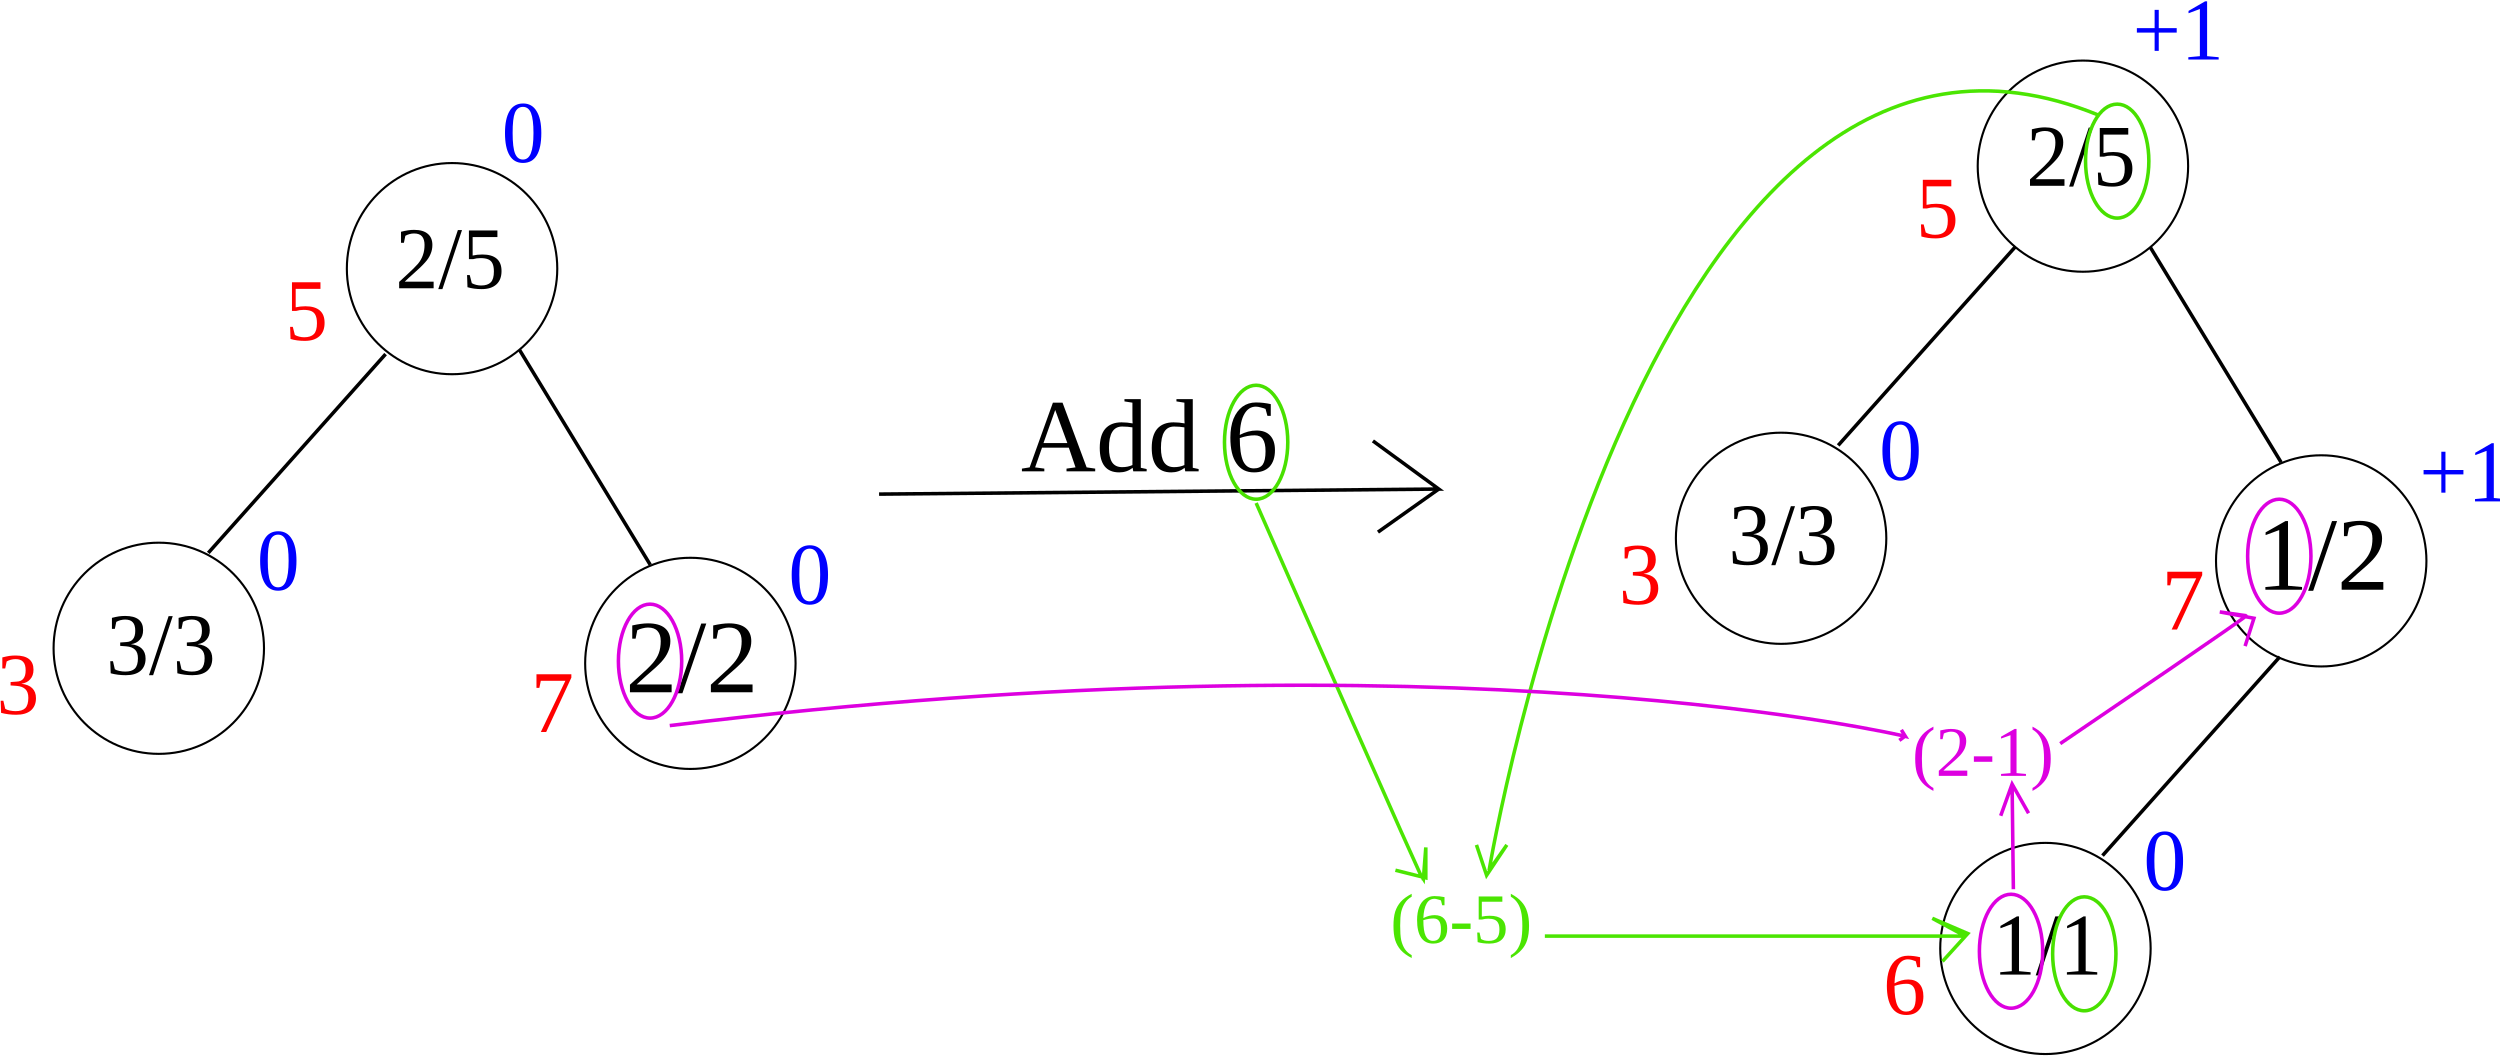
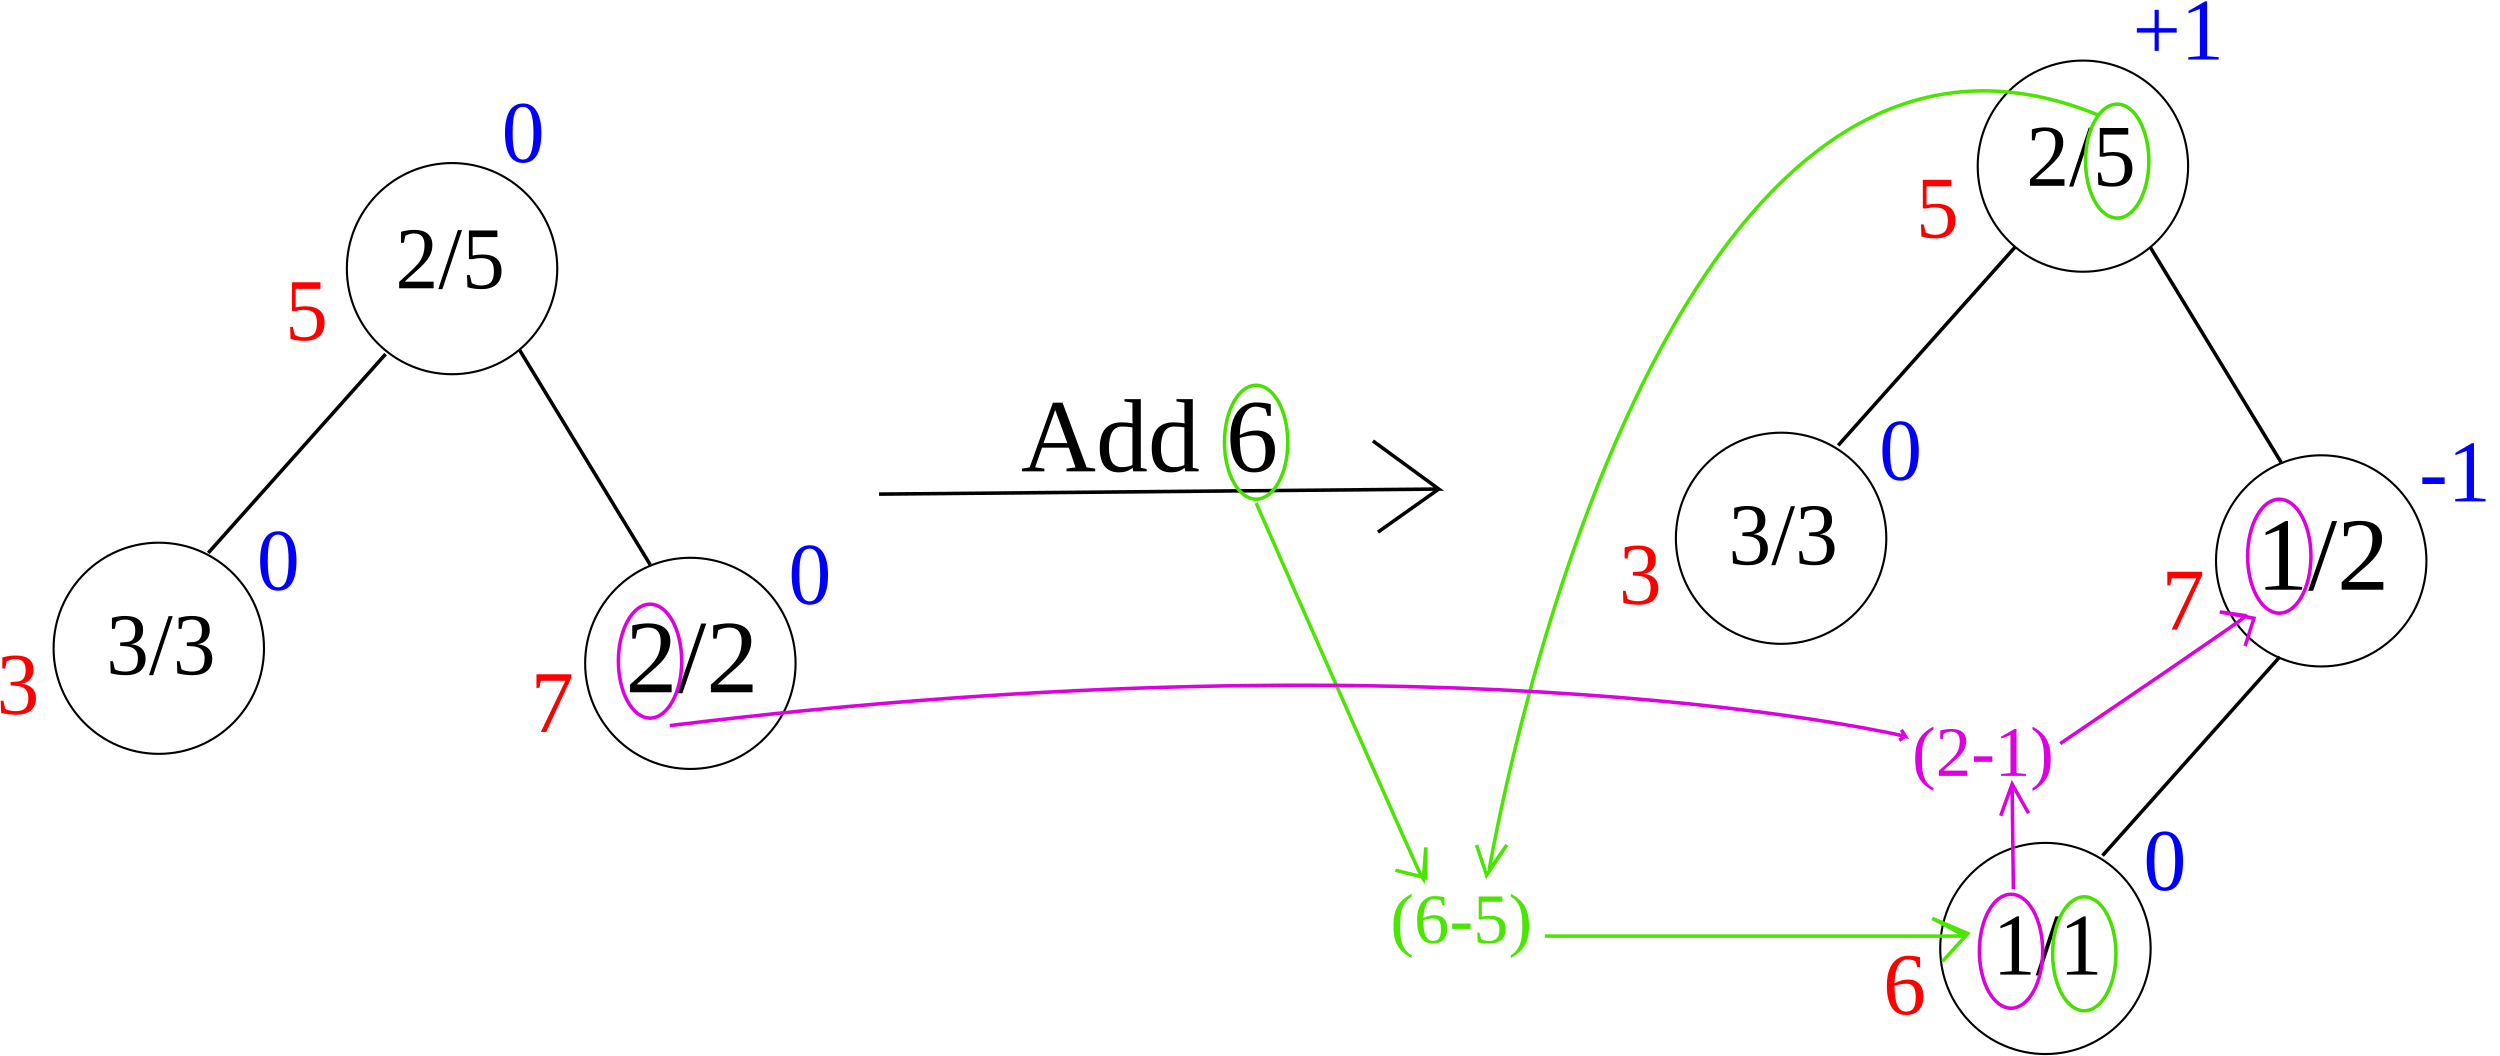
<svg xmlns="http://www.w3.org/2000/svg" width="186.56mm" height="78.736mm" viewBox="0 0 186.56 78.736" version="1.1" id="svg972">
  <defs id="defs966" />
  <g id="layer1" transform="translate(-1.99034,-29.81108)">
    <ellipse style="opacity:1;fill:none;fill-opacity:1;fill-rule:nonzero;stroke:#000000;stroke-width:0.157;stroke-miterlimit:4;stroke-dasharray:none;stroke-opacity:1;paint-order:stroke markers fill" id="path815-5-2-1-4" cx="53.508" cy="79.314" rx="7.851" ry="7.879" />
    <text xml:space="preserve" style="font-style:normal;font-variant:normal;font-weight:normal;font-stretch:normal;font-size:7.761px;line-height:1.25;font-family:'Times New Roman';-inkscape-font-specification:'Times New Roman, Normal';font-variant-ligatures:normal;font-variant-caps:normal;font-variant-numeric:normal;font-feature-settings:normal;text-align:start;letter-spacing:0px;word-spacing:0px;writing-mode:lr-tb;text-anchor:start;fill:#000000;fill-opacity:1;stroke:none;stroke-width:0.265" x="48.655" y="81.465" id="text715">
      <tspan id="tspan713" x="48.655" y="81.465" style="stroke-width:0.265">2/2</tspan>
    </text>
    <text xml:space="preserve" style="font-style:normal;font-variant:normal;font-weight:normal;font-stretch:normal;font-size:6.488px;line-height:1.25;font-family:'Times New Roman';-inkscape-font-specification:'Times New Roman, Normal';font-variant-ligatures:normal;font-variant-caps:normal;font-variant-numeric:normal;font-feature-settings:normal;text-align:start;letter-spacing:0px;word-spacing:0px;writing-mode:lr-tb;text-anchor:start;fill:#0000ff;fill-opacity:1;stroke:none;stroke-width:0.221" x="61.698" y="73.814" id="text116-8-8-3" transform="scale(0.9858038,1.014401)">
      <tspan id="tspan114-5-4-8" x="61.698" y="73.814" style="fill:#0000ff;stroke-width:0.221">0</tspan>
    </text>
    <text xml:space="preserve" style="font-style:normal;font-variant:normal;font-weight:normal;font-stretch:normal;font-size:6.488px;line-height:1.25;font-family:'Times New Roman';-inkscape-font-specification:'Times New Roman, Normal';font-variant-ligatures:normal;font-variant-caps:normal;font-variant-numeric:normal;font-feature-settings:normal;text-align:start;letter-spacing:0px;word-spacing:0px;writing-mode:lr-tb;text-anchor:start;fill:#ff0000;fill-opacity:1;stroke:none;stroke-width:0.221" x="42.206" y="83.238" id="text88-2-2" transform="scale(0.9858038,1.014401)">
      <tspan id="tspan86-9-4" x="42.206" y="83.238" style="fill:#ff0000;stroke-width:0.221">7</tspan>
    </text>
    <path style="fill:none;stroke:#000000;stroke-width:0.265px;stroke-linecap:butt;stroke-linejoin:miter;stroke-opacity:1" d="m 67.59,66.684 41.766,-0.378 -4.914,-3.591" id="path753" />
    <path style="fill:none;stroke:#000000;stroke-width:0.265px;stroke-linecap:butt;stroke-linejoin:miter;stroke-opacity:1" d="m 109.356,66.306 -4.536,3.213" id="path755" />
    <text xml:space="preserve" style="font-style:normal;font-variant:normal;font-weight:normal;font-stretch:normal;font-size:7.761px;line-height:1.25;font-family:'Times New Roman';-inkscape-font-specification:'Times New Roman, Normal';font-variant-ligatures:normal;font-variant-caps:normal;font-variant-numeric:normal;font-feature-settings:normal;text-align:start;letter-spacing:0px;word-spacing:0px;writing-mode:lr-tb;text-anchor:start;fill:#000000;fill-opacity:1;stroke:none;stroke-width:0.265" x="78.173" y="64.984" id="text759">
      <tspan id="tspan757" x="78.173" y="64.984" style="stroke-width:0.265">Add 6</tspan>
    </text>
    <ellipse style="opacity:1;fill:none;fill-opacity:1;fill-rule:nonzero;stroke:#000000;stroke-width:0.157;stroke-miterlimit:4;stroke-dasharray:none;stroke-opacity:1;paint-order:stroke markers fill" id="path815-2-2" cx="35.725" cy="49.858" rx="7.851" ry="7.879" />
    <ellipse style="opacity:1;fill:none;fill-opacity:1;fill-rule:nonzero;stroke:#000000;stroke-width:0.157;stroke-miterlimit:4;stroke-dasharray:none;stroke-opacity:1;paint-order:stroke markers fill" id="path815-6-0-8" cx="13.84" cy="78.188" rx="7.851" ry="7.879" />
    <text xml:space="preserve" style="font-style:normal;font-variant:normal;font-weight:normal;font-stretch:normal;font-size:6.488px;line-height:1.25;font-family:'Times New Roman';-inkscape-font-specification:'Times New Roman, Normal';font-variant-ligatures:normal;font-variant-caps:normal;font-variant-numeric:normal;font-feature-settings:normal;text-align:start;letter-spacing:0px;word-spacing:0px;writing-mode:lr-tb;text-anchor:start;fill:#000000;fill-opacity:1;stroke:none;stroke-width:0.221" x="31.955" y="50.596" id="text68-5-0" transform="scale(0.9858038,1.014401)">
      <tspan id="tspan66-7-7" x="31.955" y="50.596" style="stroke-width:0.221">2/5</tspan>
    </text>
    <text xml:space="preserve" style="font-style:normal;font-variant:normal;font-weight:normal;font-stretch:normal;font-size:6.488px;line-height:1.25;font-family:'Times New Roman';-inkscape-font-specification:'Times New Roman, Normal';font-variant-ligatures:normal;font-variant-caps:normal;font-variant-numeric:normal;font-feature-settings:normal;text-align:start;letter-spacing:0px;word-spacing:0px;writing-mode:lr-tb;text-anchor:start;fill:#000000;fill-opacity:1;stroke:none;stroke-width:0.221" x="10.054" y="78.999" id="text76-5-2" transform="scale(0.9858038,1.014401)">
      <tspan id="tspan74-3-3" x="10.054" y="78.999" style="stroke-width:0.221">3/3</tspan>
    </text>
    <text xml:space="preserve" style="font-style:normal;font-variant:normal;font-weight:normal;font-stretch:normal;font-size:6.488px;line-height:1.25;font-family:'Times New Roman';-inkscape-font-specification:'Times New Roman, Normal';font-variant-ligatures:normal;font-variant-caps:normal;font-variant-numeric:normal;font-feature-settings:normal;text-align:start;letter-spacing:0px;word-spacing:0px;writing-mode:lr-tb;text-anchor:start;fill:#ff0000;fill-opacity:1;stroke:none;stroke-width:0.221" x="23.606" y="54.405" id="text88-2-6" transform="scale(0.9858038,1.014401)">
      <tspan id="tspan86-9-49" x="23.606" y="54.405" style="fill:#ff0000;stroke-width:0.221">5</tspan>
    </text>
    <text xml:space="preserve" style="font-style:normal;font-variant:normal;font-weight:normal;font-stretch:normal;font-size:6.488px;line-height:1.25;font-family:'Times New Roman';-inkscape-font-specification:'Times New Roman, Normal';font-variant-ligatures:normal;font-variant-caps:normal;font-variant-numeric:normal;font-feature-settings:normal;text-align:start;letter-spacing:0px;word-spacing:0px;writing-mode:lr-tb;text-anchor:start;fill:#ff0000;fill-opacity:1;stroke:none;stroke-width:0.221" x="1.756" y="81.909" id="text92-8-2" transform="scale(0.9858038,1.014401)">
      <tspan id="tspan90-4-8" x="1.756" y="81.909" style="fill:#ff0000;stroke-width:0.221">3</tspan>
    </text>
    <text xml:space="preserve" style="font-style:normal;font-variant:normal;font-weight:normal;font-stretch:normal;font-size:6.488px;line-height:1.25;font-family:'Times New Roman';-inkscape-font-specification:'Times New Roman, Normal';font-variant-ligatures:normal;font-variant-caps:normal;font-variant-numeric:normal;font-feature-settings:normal;text-align:start;letter-spacing:0px;word-spacing:0px;writing-mode:lr-tb;text-anchor:start;fill:#0000ff;fill-opacity:1;stroke:none;stroke-width:0.221" x="39.995" y="41.312" id="text104-0-3" transform="scale(0.9858038,1.014401)">
      <tspan id="tspan102-9-6" x="39.995" y="41.312" style="fill:#0000ff;stroke-width:0.221">0</tspan>
      <tspan x="39.995" y="49.422" style="fill:#0000ff;stroke-width:0.221" id="tspan1131" />
    </text>
    <text xml:space="preserve" style="font-style:normal;font-variant:normal;font-weight:normal;font-stretch:normal;font-size:6.488px;line-height:1.25;font-family:'Times New Roman';-inkscape-font-specification:'Times New Roman, Normal';font-variant-ligatures:normal;font-variant-caps:normal;font-variant-numeric:normal;font-feature-settings:normal;text-align:start;letter-spacing:0px;word-spacing:0px;writing-mode:lr-tb;text-anchor:start;fill:#0000ff;fill-opacity:1;stroke:none;stroke-width:0.221" x="21.459" y="72.781" id="text116-8-8-8" transform="scale(0.9858038,1.014401)">
      <tspan id="tspan114-5-4-2" x="21.459" y="72.781" style="fill:#0000ff;stroke-width:0.221">0</tspan>
    </text>
    <path style="fill:none;stroke:#000000;stroke-width:0.265px;stroke-linecap:butt;stroke-linejoin:miter;stroke-opacity:1" d="M 30.763,56.236 17.533,71.07" id="path956-6" />
    <path style="fill:none;stroke:#000000;stroke-width:0.265px;stroke-linecap:butt;stroke-linejoin:miter;stroke-opacity:1" d="m 40.759,55.923 9.755,16.036" id="path1129" />
    <flowRoot xml:space="preserve" id="flowRoot1133" style="font-style:normal;font-variant:normal;font-weight:normal;font-stretch:normal;font-size:29.333px;line-height:1.25;font-family:'Times New Roman';-inkscape-font-specification:'Times New Roman, Normal';font-variant-ligatures:normal;font-variant-caps:normal;font-variant-numeric:normal;font-feature-settings:normal;text-align:start;letter-spacing:0px;word-spacing:0px;writing-mode:lr-tb;text-anchor:start;fill:#000000;fill-opacity:1;stroke:none">
      <flowRegion id="flowRegion1135">
        <rect id="rect1137" width="305.714" height="241.429" x="-41.429" y="126.805" />
      </flowRegion>
      <flowPara id="flowPara1139" />
    </flowRoot>
    <ellipse style="opacity:1;fill:none;fill-opacity:1;fill-rule:nonzero;stroke:#000000;stroke-width:0.157;stroke-miterlimit:4;stroke-dasharray:none;stroke-opacity:1;paint-order:stroke markers fill" id="path815-5-2-1-4-0" cx="175.209" cy="71.666" rx="7.851" ry="7.879" />
    <text xml:space="preserve" style="font-style:normal;font-variant:normal;font-weight:normal;font-stretch:normal;font-size:7.761px;line-height:1.25;font-family:'Times New Roman';-inkscape-font-specification:'Times New Roman, Normal';font-variant-ligatures:normal;font-variant-caps:normal;font-variant-numeric:normal;font-feature-settings:normal;text-align:start;letter-spacing:0px;word-spacing:0px;writing-mode:lr-tb;text-anchor:start;fill:#000000;fill-opacity:1;stroke:none;stroke-width:0.265" x="170.356" y="73.817" id="text715-8">
      <tspan id="tspan713-2" x="170.356" y="73.817" style="stroke-width:0.265">1/2</tspan>
    </text>
    <text xml:space="preserve" style="font-style:normal;font-variant:normal;font-weight:normal;font-stretch:normal;font-size:6.488px;line-height:1.25;font-family:'Times New Roman';-inkscape-font-specification:'Times New Roman, Normal';font-variant-ligatures:normal;font-variant-caps:normal;font-variant-numeric:normal;font-feature-settings:normal;text-align:start;letter-spacing:0px;word-spacing:0px;writing-mode:lr-tb;text-anchor:start;fill:#0000ff;fill-opacity:1;stroke:none;stroke-width:0.221" x="185.152" y="66.274" id="text116-8-8-3-3" transform="scale(0.9858038,1.014401)">
-       <tspan id="tspan114-5-4-8-9" x="185.152" y="66.274" style="fill:#0000ff;stroke-width:0.221">+1</tspan>
+       <tspan id="tspan114-5-4-8-9" x="185.152" y="66.274" style="fill:#0000ff;stroke-width:0.221">-1</tspan>
    </text>
    <text xml:space="preserve" style="font-style:normal;font-variant:normal;font-weight:normal;font-stretch:normal;font-size:6.488px;line-height:1.25;font-family:'Times New Roman';-inkscape-font-specification:'Times New Roman, Normal';font-variant-ligatures:normal;font-variant-caps:normal;font-variant-numeric:normal;font-feature-settings:normal;text-align:start;letter-spacing:0px;word-spacing:0px;writing-mode:lr-tb;text-anchor:start;fill:#ff0000;fill-opacity:1;stroke:none;stroke-width:0.221" x="165.659" y="75.699" id="text88-2-2-1" transform="scale(0.9858038,1.014401)">
      <tspan id="tspan86-9-4-9" x="165.659" y="75.699" style="fill:#ff0000;stroke-width:0.221">7</tspan>
    </text>
    <ellipse style="opacity:1;fill:none;fill-opacity:1;fill-rule:nonzero;stroke:#000000;stroke-width:0.157;stroke-miterlimit:4;stroke-dasharray:none;stroke-opacity:1;paint-order:stroke markers fill" id="path815-2-2-8" cx="157.426" cy="42.21" rx="7.851" ry="7.879" />
    <ellipse style="opacity:1;fill:none;fill-opacity:1;fill-rule:nonzero;stroke:#000000;stroke-width:0.157;stroke-miterlimit:4;stroke-dasharray:none;stroke-opacity:1;paint-order:stroke markers fill" id="path815-6-0-8-0" cx="154.629" cy="100.589" rx="7.851" ry="7.879" />
    <text xml:space="preserve" style="font-style:normal;font-variant:normal;font-weight:normal;font-stretch:normal;font-size:6.488px;line-height:1.25;font-family:'Times New Roman';-inkscape-font-specification:'Times New Roman, Normal';font-variant-ligatures:normal;font-variant-caps:normal;font-variant-numeric:normal;font-feature-settings:normal;text-align:start;letter-spacing:0px;word-spacing:0px;writing-mode:lr-tb;text-anchor:start;fill:#000000;fill-opacity:1;stroke:none;stroke-width:0.221" x="155.408" y="43.056" id="text68-5-0-2" transform="scale(0.9858038,1.014401)">
      <tspan x="155.408" y="43.056" style="stroke-width:0.221" id="tspan3140">2/5</tspan>
    </text>
    <text xml:space="preserve" style="font-style:normal;font-variant:normal;font-weight:normal;font-stretch:normal;font-size:6.488px;line-height:1.25;font-family:'Times New Roman';-inkscape-font-specification:'Times New Roman, Normal';font-variant-ligatures:normal;font-variant-caps:normal;font-variant-numeric:normal;font-feature-settings:normal;text-align:start;letter-spacing:0px;word-spacing:0px;writing-mode:lr-tb;text-anchor:start;fill:#000000;fill-opacity:1;stroke:none;stroke-width:0.221" x="152.87" y="101.082" id="text76-5-2-7" transform="scale(0.9858038,1.014401)">
      <tspan id="tspan74-3-3-6" x="152.87" y="101.082" style="stroke-width:0.221">1/1</tspan>
    </text>
    <text xml:space="preserve" style="font-style:normal;font-variant:normal;font-weight:normal;font-stretch:normal;font-size:6.488px;line-height:1.25;font-family:'Times New Roman';-inkscape-font-specification:'Times New Roman, Normal';font-variant-ligatures:normal;font-variant-caps:normal;font-variant-numeric:normal;font-feature-settings:normal;text-align:start;letter-spacing:0px;word-spacing:0px;writing-mode:lr-tb;text-anchor:start;fill:#ff0000;fill-opacity:1;stroke:none;stroke-width:0.221" x="147.06" y="46.866" id="text88-2-6-5" transform="scale(0.9858038,1.014401)">
      <tspan id="tspan86-9-49-1" x="147.06" y="46.866" style="fill:#ff0000;stroke-width:0.221">5</tspan>
    </text>
    <text xml:space="preserve" style="font-style:normal;font-variant:normal;font-weight:normal;font-stretch:normal;font-size:6.488px;line-height:1.25;font-family:'Times New Roman';-inkscape-font-specification:'Times New Roman, Normal';font-variant-ligatures:normal;font-variant-caps:normal;font-variant-numeric:normal;font-feature-settings:normal;text-align:start;letter-spacing:0px;word-spacing:0px;writing-mode:lr-tb;text-anchor:start;fill:#ff0000;fill-opacity:1;stroke:none;stroke-width:0.221" x="144.572" y="103.992" id="text92-8-2-5" transform="scale(0.9858038,1.014401)">
      <tspan id="tspan90-4-8-3" x="144.572" y="103.992" style="fill:#ff0000;stroke-width:0.221">6</tspan>
    </text>
    <text xml:space="preserve" style="font-style:normal;font-variant:normal;font-weight:normal;font-stretch:normal;font-size:6.488px;line-height:1.25;font-family:'Times New Roman';-inkscape-font-specification:'Times New Roman, Normal';font-variant-ligatures:normal;font-variant-caps:normal;font-variant-numeric:normal;font-feature-settings:normal;text-align:start;letter-spacing:0px;word-spacing:0px;writing-mode:lr-tb;text-anchor:start;fill:#0000ff;fill-opacity:1;stroke:none;stroke-width:0.221" x="163.448" y="33.772" id="text104-0-3-3" transform="scale(0.9858038,1.014401)">
      <tspan id="tspan102-9-6-0" x="163.448" y="33.772" style="fill:#0000ff;stroke-width:0.221">+1</tspan>
      <tspan x="163.448" y="41.882" style="fill:#0000ff;stroke-width:0.221" id="tspan1131-0" />
    </text>
    <text xml:space="preserve" style="font-style:normal;font-variant:normal;font-weight:normal;font-stretch:normal;font-size:6.488px;line-height:1.25;font-family:'Times New Roman';-inkscape-font-specification:'Times New Roman, Normal';font-variant-ligatures:normal;font-variant-caps:normal;font-variant-numeric:normal;font-feature-settings:normal;text-align:start;letter-spacing:0px;word-spacing:0px;writing-mode:lr-tb;text-anchor:start;fill:#0000ff;fill-opacity:1;stroke:none;stroke-width:0.221" x="164.275" y="94.864" id="text116-8-8-8-9" transform="scale(0.9858038,1.014401)">
      <tspan id="tspan114-5-4-2-0" x="164.275" y="94.864" style="fill:#0000ff;stroke-width:0.221">0</tspan>
    </text>
    <path style="fill:none;stroke:#000000;stroke-width:0.265px;stroke-linecap:butt;stroke-linejoin:miter;stroke-opacity:1" d="M 172.118,78.826 158.888,93.66" id="path956-6-2" />
    <path style="fill:none;stroke:#000000;stroke-width:0.265px;stroke-linecap:butt;stroke-linejoin:miter;stroke-opacity:1" d="m 162.46,48.275 9.755,16.036" id="path1129-8" />
    <flowRoot xml:space="preserve" id="flowRoot1225" style="font-style:normal;font-variant:normal;font-weight:normal;font-stretch:normal;font-size:29.333px;line-height:1.25;font-family:'Times New Roman';-inkscape-font-specification:'Times New Roman, Normal';font-variant-ligatures:normal;font-variant-caps:normal;font-variant-numeric:normal;font-feature-settings:normal;text-align:start;letter-spacing:0px;word-spacing:0px;writing-mode:lr-tb;text-anchor:start;fill:#000000;fill-opacity:1;stroke:none">
      <flowRegion id="flowRegion1227">
        <rect id="rect1229" width="182.857" height="149.286" x="407.143" y="203.948" />
      </flowRegion>
      <flowPara id="flowPara1231" />
    </flowRoot>
    <flowRoot xml:space="preserve" id="flowRoot1305" style="font-style:normal;font-variant:normal;font-weight:normal;font-stretch:normal;font-size:29.333px;line-height:1.25;font-family:'Times New Roman';-inkscape-font-specification:'Times New Roman, Normal';font-variant-ligatures:normal;font-variant-caps:normal;font-variant-numeric:normal;font-feature-settings:normal;text-align:start;letter-spacing:0px;word-spacing:0px;writing-mode:lr-tb;text-anchor:start;fill:#000000;fill-opacity:1;stroke:none">
      <flowRegion id="flowRegion1307">
        <rect id="rect1309" width="151.429" height="163.571" x="461.429" y="283.234" />
      </flowRegion>
      <flowPara id="flowPara1311" />
    </flowRoot>
    <ellipse style="opacity:1;fill:none;fill-opacity:1;fill-rule:nonzero;stroke:#000000;stroke-width:0.157;stroke-miterlimit:4;stroke-dasharray:none;stroke-opacity:1;paint-order:stroke markers fill" id="path815-6-0-8-0-1" cx="134.903" cy="69.979" rx="7.851" ry="7.879" />
    <text xml:space="preserve" style="font-style:normal;font-variant:normal;font-weight:normal;font-stretch:normal;font-size:6.488px;line-height:1.25;font-family:'Times New Roman';-inkscape-font-specification:'Times New Roman, Normal';font-variant-ligatures:normal;font-variant-caps:normal;font-variant-numeric:normal;font-feature-settings:normal;text-align:start;letter-spacing:0px;word-spacing:0px;writing-mode:lr-tb;text-anchor:start;fill:#000000;fill-opacity:1;stroke:none;stroke-width:0.221" x="132.86" y="70.906" id="text76-5-2-7-4" transform="scale(0.9858038,1.014401)">
      <tspan id="tspan74-3-3-6-7" x="132.86" y="70.906" style="stroke-width:0.221">3/3</tspan>
    </text>
    <text xml:space="preserve" style="font-style:normal;font-variant:normal;font-weight:normal;font-stretch:normal;font-size:6.488px;line-height:1.25;font-family:'Times New Roman';-inkscape-font-specification:'Times New Roman, Normal';font-variant-ligatures:normal;font-variant-caps:normal;font-variant-numeric:normal;font-feature-settings:normal;text-align:start;letter-spacing:0px;word-spacing:0px;writing-mode:lr-tb;text-anchor:start;fill:#ff0000;fill-opacity:1;stroke:none;stroke-width:0.221" x="124.562" y="73.817" id="text92-8-2-5-1" transform="scale(0.9858038,1.014401)">
      <tspan id="tspan90-4-8-3-5" x="124.562" y="73.817" style="fill:#ff0000;stroke-width:0.221">3</tspan>
    </text>
    <text xml:space="preserve" style="font-style:normal;font-variant:normal;font-weight:normal;font-stretch:normal;font-size:6.488px;line-height:1.25;font-family:'Times New Roman';-inkscape-font-specification:'Times New Roman, Normal';font-variant-ligatures:normal;font-variant-caps:normal;font-variant-numeric:normal;font-feature-settings:normal;text-align:start;letter-spacing:0px;word-spacing:0px;writing-mode:lr-tb;text-anchor:start;fill:#0000ff;fill-opacity:1;stroke:none;stroke-width:0.221" x="144.265" y="64.689" id="text116-8-8-8-9-6" transform="scale(0.9858038,1.014401)">
      <tspan id="tspan114-5-4-2-0-5" x="144.265" y="64.689" style="fill:#0000ff;stroke-width:0.221">0</tspan>
    </text>
    <path style="fill:none;stroke:#000000;stroke-width:0.265px;stroke-linecap:butt;stroke-linejoin:miter;stroke-opacity:1" d="m 152.393,48.216 -13.23,14.833" id="path956-6-2-8" />
    <text xml:space="preserve" style="font-style:normal;font-variant:normal;font-weight:normal;font-stretch:normal;font-size:5.292px;line-height:1.25;font-family:'Times New Roman';-inkscape-font-specification:'Times New Roman, Normal';font-variant-ligatures:normal;font-variant-caps:normal;font-variant-numeric:normal;font-feature-settings:normal;text-align:start;letter-spacing:0px;word-spacing:0px;writing-mode:lr-tb;text-anchor:start;fill:#4be502;fill-opacity:1;stroke:none;stroke-width:0.265;stroke-opacity:1" x="105.742" y="100.18" id="text3224">
      <tspan id="tspan3222" x="105.742" y="100.18" style="font-style:normal;font-variant:normal;font-weight:normal;font-stretch:normal;font-size:5.292px;font-family:'Times New Roman';-inkscape-font-specification:'Times New Roman, Normal';font-variant-ligatures:normal;font-variant-caps:normal;font-variant-numeric:normal;font-feature-settings:normal;text-align:start;writing-mode:lr-tb;text-anchor:start;fill:#4be502;fill-opacity:1;stroke:none;stroke-width:0.265;stroke-opacity:1">(6-5)</tspan>
    </text>
    <path style="fill:none;stroke:#4be502;stroke-width:0.265px;stroke-linecap:butt;stroke-linejoin:miter;stroke-opacity:1" d="m 95.728,67.348 c 12.284,27.97 12.473,28.159 12.473,28.159 l 0.189,-2.457 v 2.268 l -2.268,-0.567" id="path6146" />
    <ellipse style="opacity:1;fill:none;fill-opacity:1;fill-rule:nonzero;stroke:#48e000;stroke-width:0.265;stroke-miterlimit:4;stroke-dasharray:none;stroke-opacity:1;paint-order:stroke markers fill" id="path3232" cx="95.728" cy="62.812" rx="2.362" ry="4.252" />
    <ellipse style="opacity:1;fill:none;fill-opacity:1;fill-rule:nonzero;stroke:#48e000;stroke-width:0.265;stroke-miterlimit:4;stroke-dasharray:none;stroke-opacity:1;paint-order:stroke markers fill" id="path3232-0" cx="159.984" cy="41.834" rx="2.362" ry="4.252" />
    <path style="fill:none;stroke:#4be502;stroke-width:0.265px;stroke-linecap:butt;stroke-linejoin:miter;stroke-opacity:1" d="M 158.661,38.432 C 124.833,24.447 113.115,94.751 113.115,94.751 l 1.323,-1.89 -1.512,2.268 -0.756,-2.268" id="path6187" />
    <path style="fill:none;stroke:#4be502;stroke-width:0.265px;stroke-linecap:butt;stroke-linejoin:miter;stroke-opacity:1" d="m 117.273,99.665 h 31.372 l -2.457,-1.323 2.646,1.134 -1.89,2.079" id="path6189" />
    <ellipse style="opacity:1;fill:none;fill-opacity:1;fill-rule:nonzero;stroke:#48e000;stroke-width:0.265;stroke-miterlimit:4;stroke-dasharray:none;stroke-opacity:1;paint-order:stroke markers fill" id="path3232-0-5" cx="157.528" cy="100.988" rx="2.362" ry="4.252" />
    <text xml:space="preserve" style="font-style:normal;font-variant:normal;font-weight:normal;font-stretch:normal;font-size:5.292px;line-height:1.25;font-family:'Times New Roman';-inkscape-font-specification:'Times New Roman, Normal';font-variant-ligatures:normal;font-variant-caps:normal;font-variant-numeric:normal;font-feature-settings:normal;text-align:start;letter-spacing:0px;word-spacing:0px;writing-mode:lr-tb;text-anchor:start;fill:#dd00e0;fill-opacity:1;stroke:none;stroke-width:0.265;stroke-opacity:1" x="144.674" y="87.707" id="text3224-5">
      <tspan id="tspan3222-6" x="144.674" y="87.707" style="font-style:normal;font-variant:normal;font-weight:normal;font-stretch:normal;font-size:5.292px;font-family:'Times New Roman';-inkscape-font-specification:'Times New Roman, Normal';font-variant-ligatures:normal;font-variant-caps:normal;font-variant-numeric:normal;font-feature-settings:normal;text-align:start;writing-mode:lr-tb;text-anchor:start;fill:#dd00e0;fill-opacity:1;stroke:none;stroke-width:0.265;stroke-opacity:1">(2-1)</tspan>
    </text>
    <ellipse style="opacity:1;fill:none;fill-opacity:1;fill-rule:nonzero;stroke:#dd00e0;stroke-width:0.265;stroke-miterlimit:4;stroke-dasharray:none;stroke-opacity:1;paint-order:stroke markers fill" id="path3232-0-0-2" cx="172.08" cy="71.316" rx="2.362" ry="4.252" />
    <ellipse style="opacity:1;fill:none;fill-opacity:1;fill-rule:nonzero;stroke:#dd00e0;stroke-width:0.265;stroke-miterlimit:4;stroke-dasharray:none;stroke-opacity:1;paint-order:stroke markers fill" id="path3232-0-0-2-7" cx="152.062" cy="100.796" rx="2.362" ry="4.252" />
    <ellipse style="opacity:1;fill:none;fill-opacity:1;fill-rule:nonzero;stroke:#dd00e0;stroke-width:0.265;stroke-miterlimit:4;stroke-dasharray:none;stroke-opacity:1;paint-order:stroke markers fill" id="path3232-0-0-2-9" cx="50.5" cy="79.147" rx="2.362" ry="4.252" />
    <path style="fill:none;stroke:#dd00e0;stroke-width:0.265px;stroke-linecap:butt;stroke-linejoin:miter;stroke-opacity:1" d="m 155.732,85.302 c 14.08,-9.544 13.891,-9.544 13.891,-9.544 l -1.984,-0.283 2.551,0.472 -0.661,2.079" id="path6816" />
    <path style="fill:none;stroke:#dd00e0;stroke-width:0.265px;stroke-linecap:butt;stroke-linejoin:miter;stroke-opacity:1" d="m 152.236,96.168 c -0.095,-7.749 -0.095,-7.843 -0.095,-7.843 l -0.85,2.362 0.85,-2.362 1.228,2.173" id="path6820" />
    <path style="fill:none;stroke:#dd00e0;stroke-width:0.265px;stroke-linecap:butt;stroke-linejoin:miter;stroke-opacity:1" d="m 51.97,83.958 c 58.799,-7.216 92.208,0.802 92.208,0.802 l -0.301,-0.484 0.284,0.468 -0.434,0.317" id="path6822" />
  </g>
</svg>
